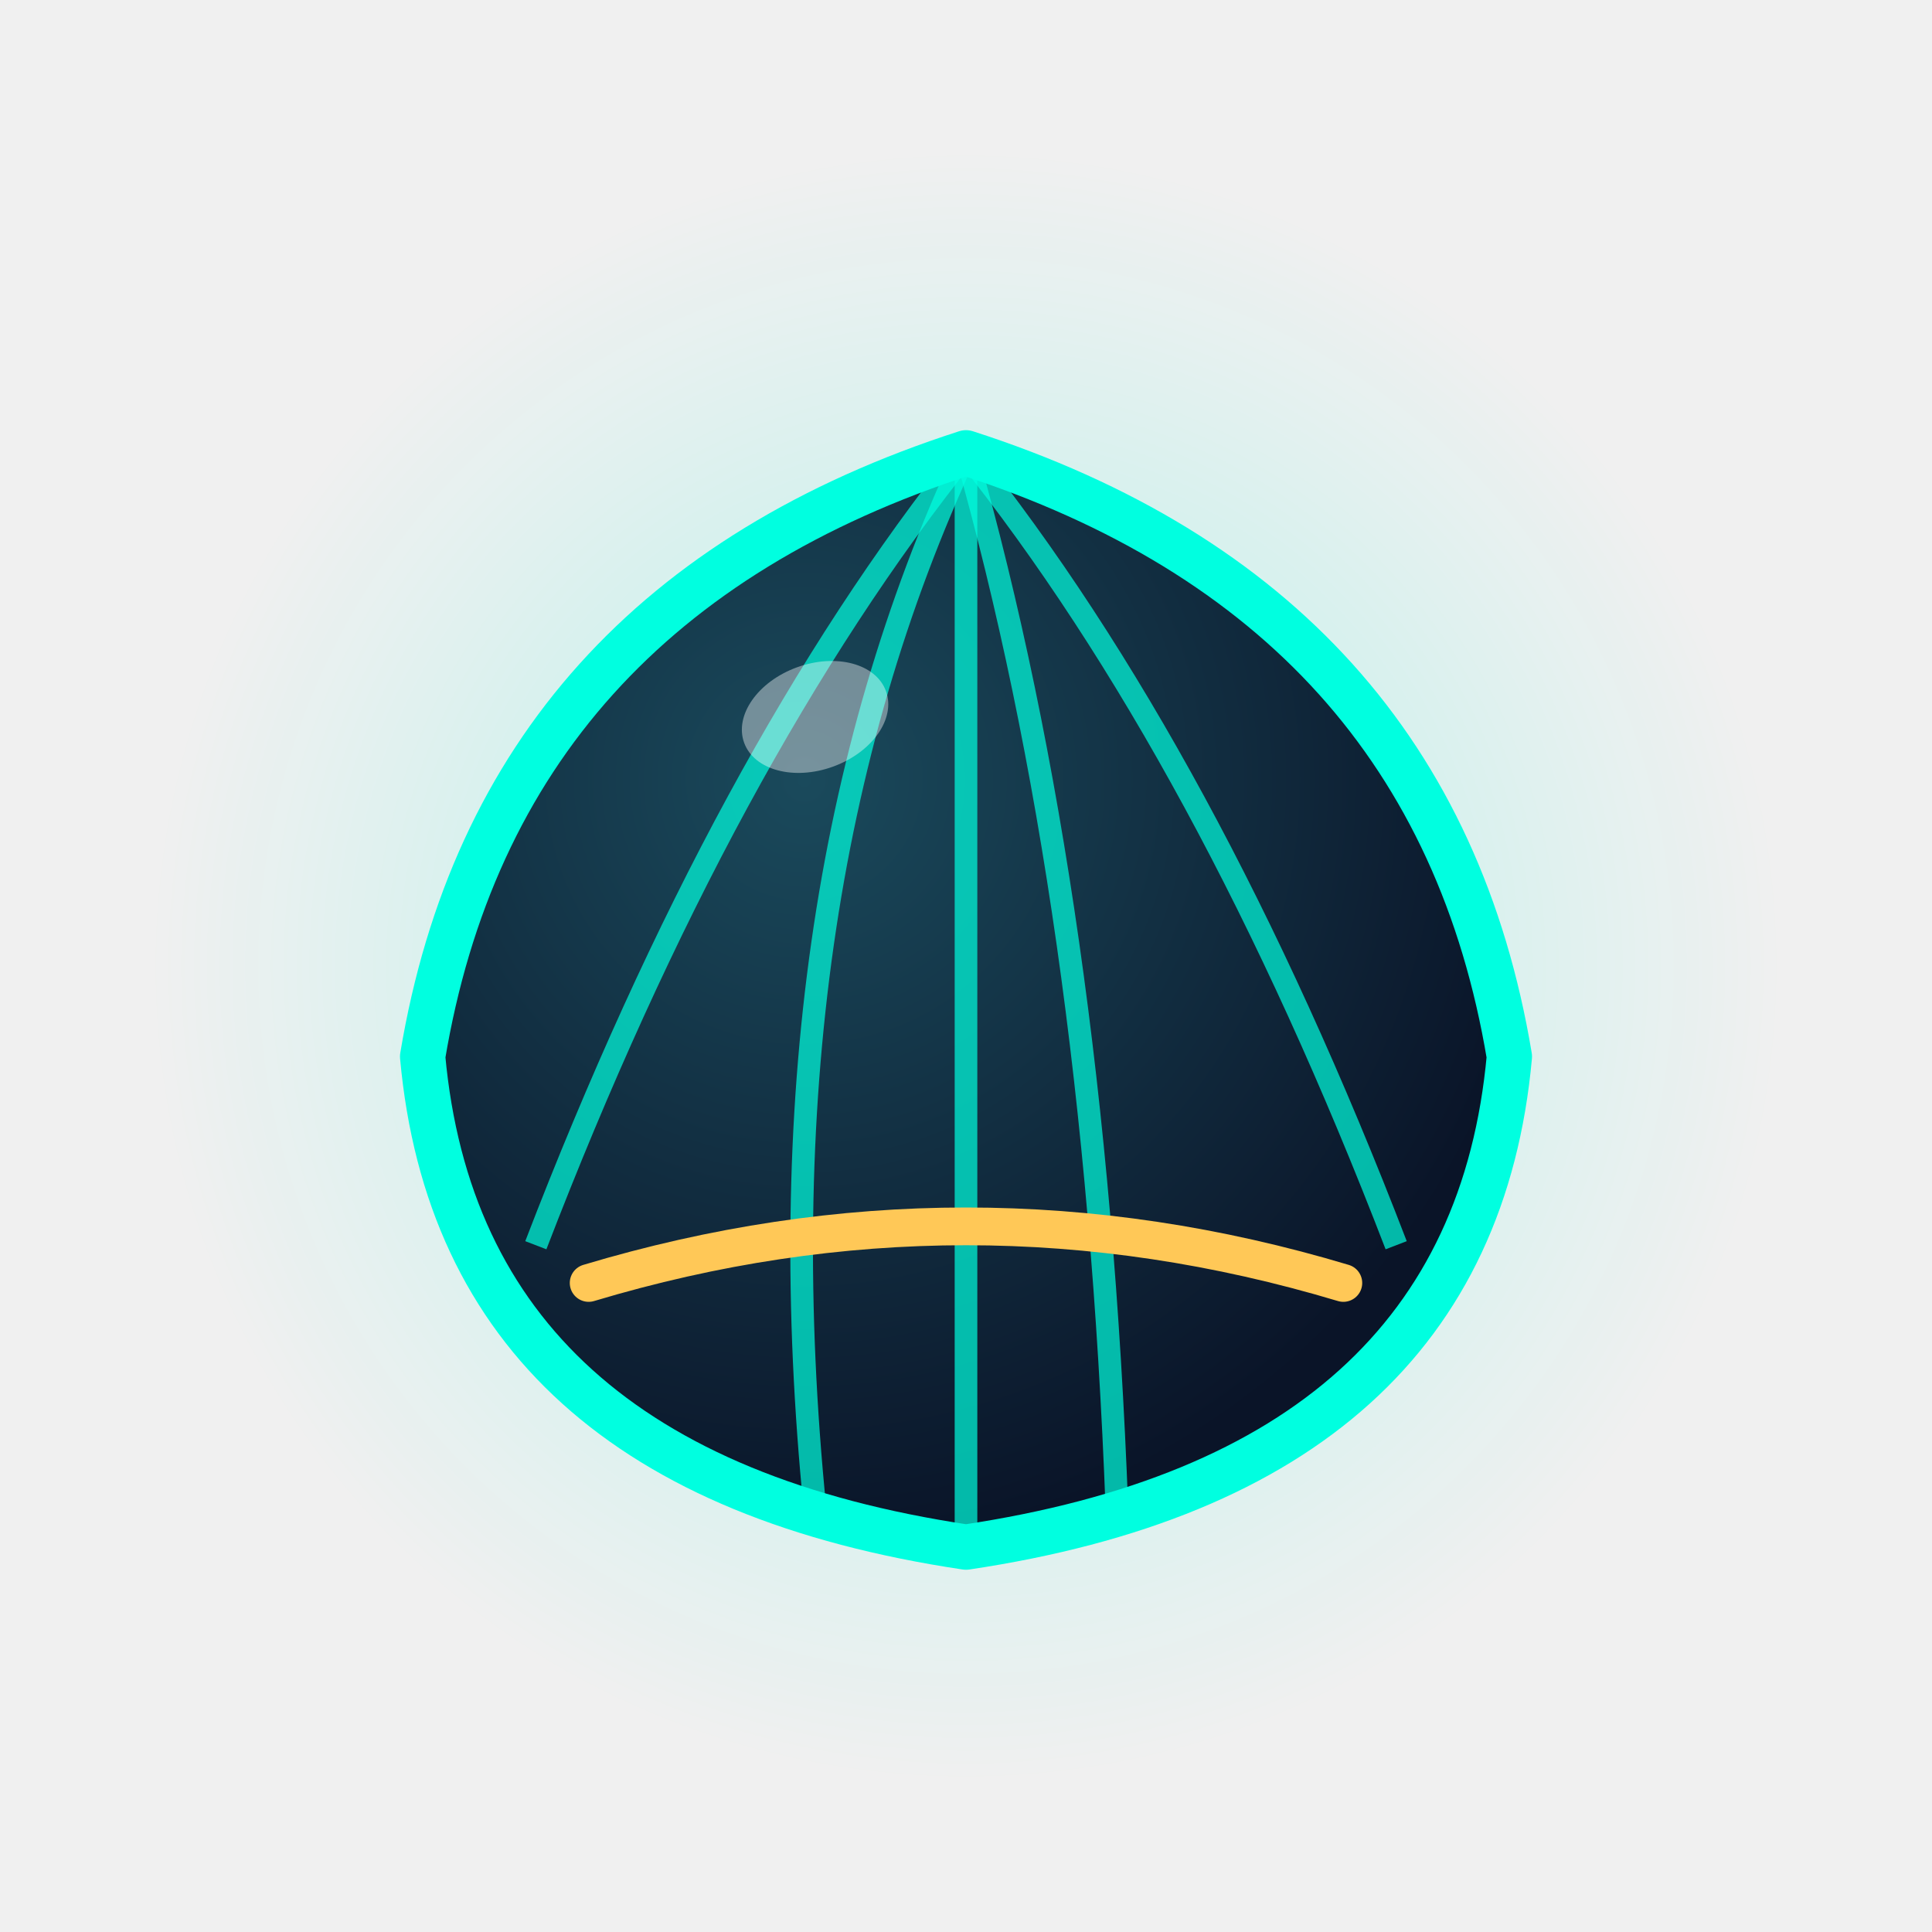
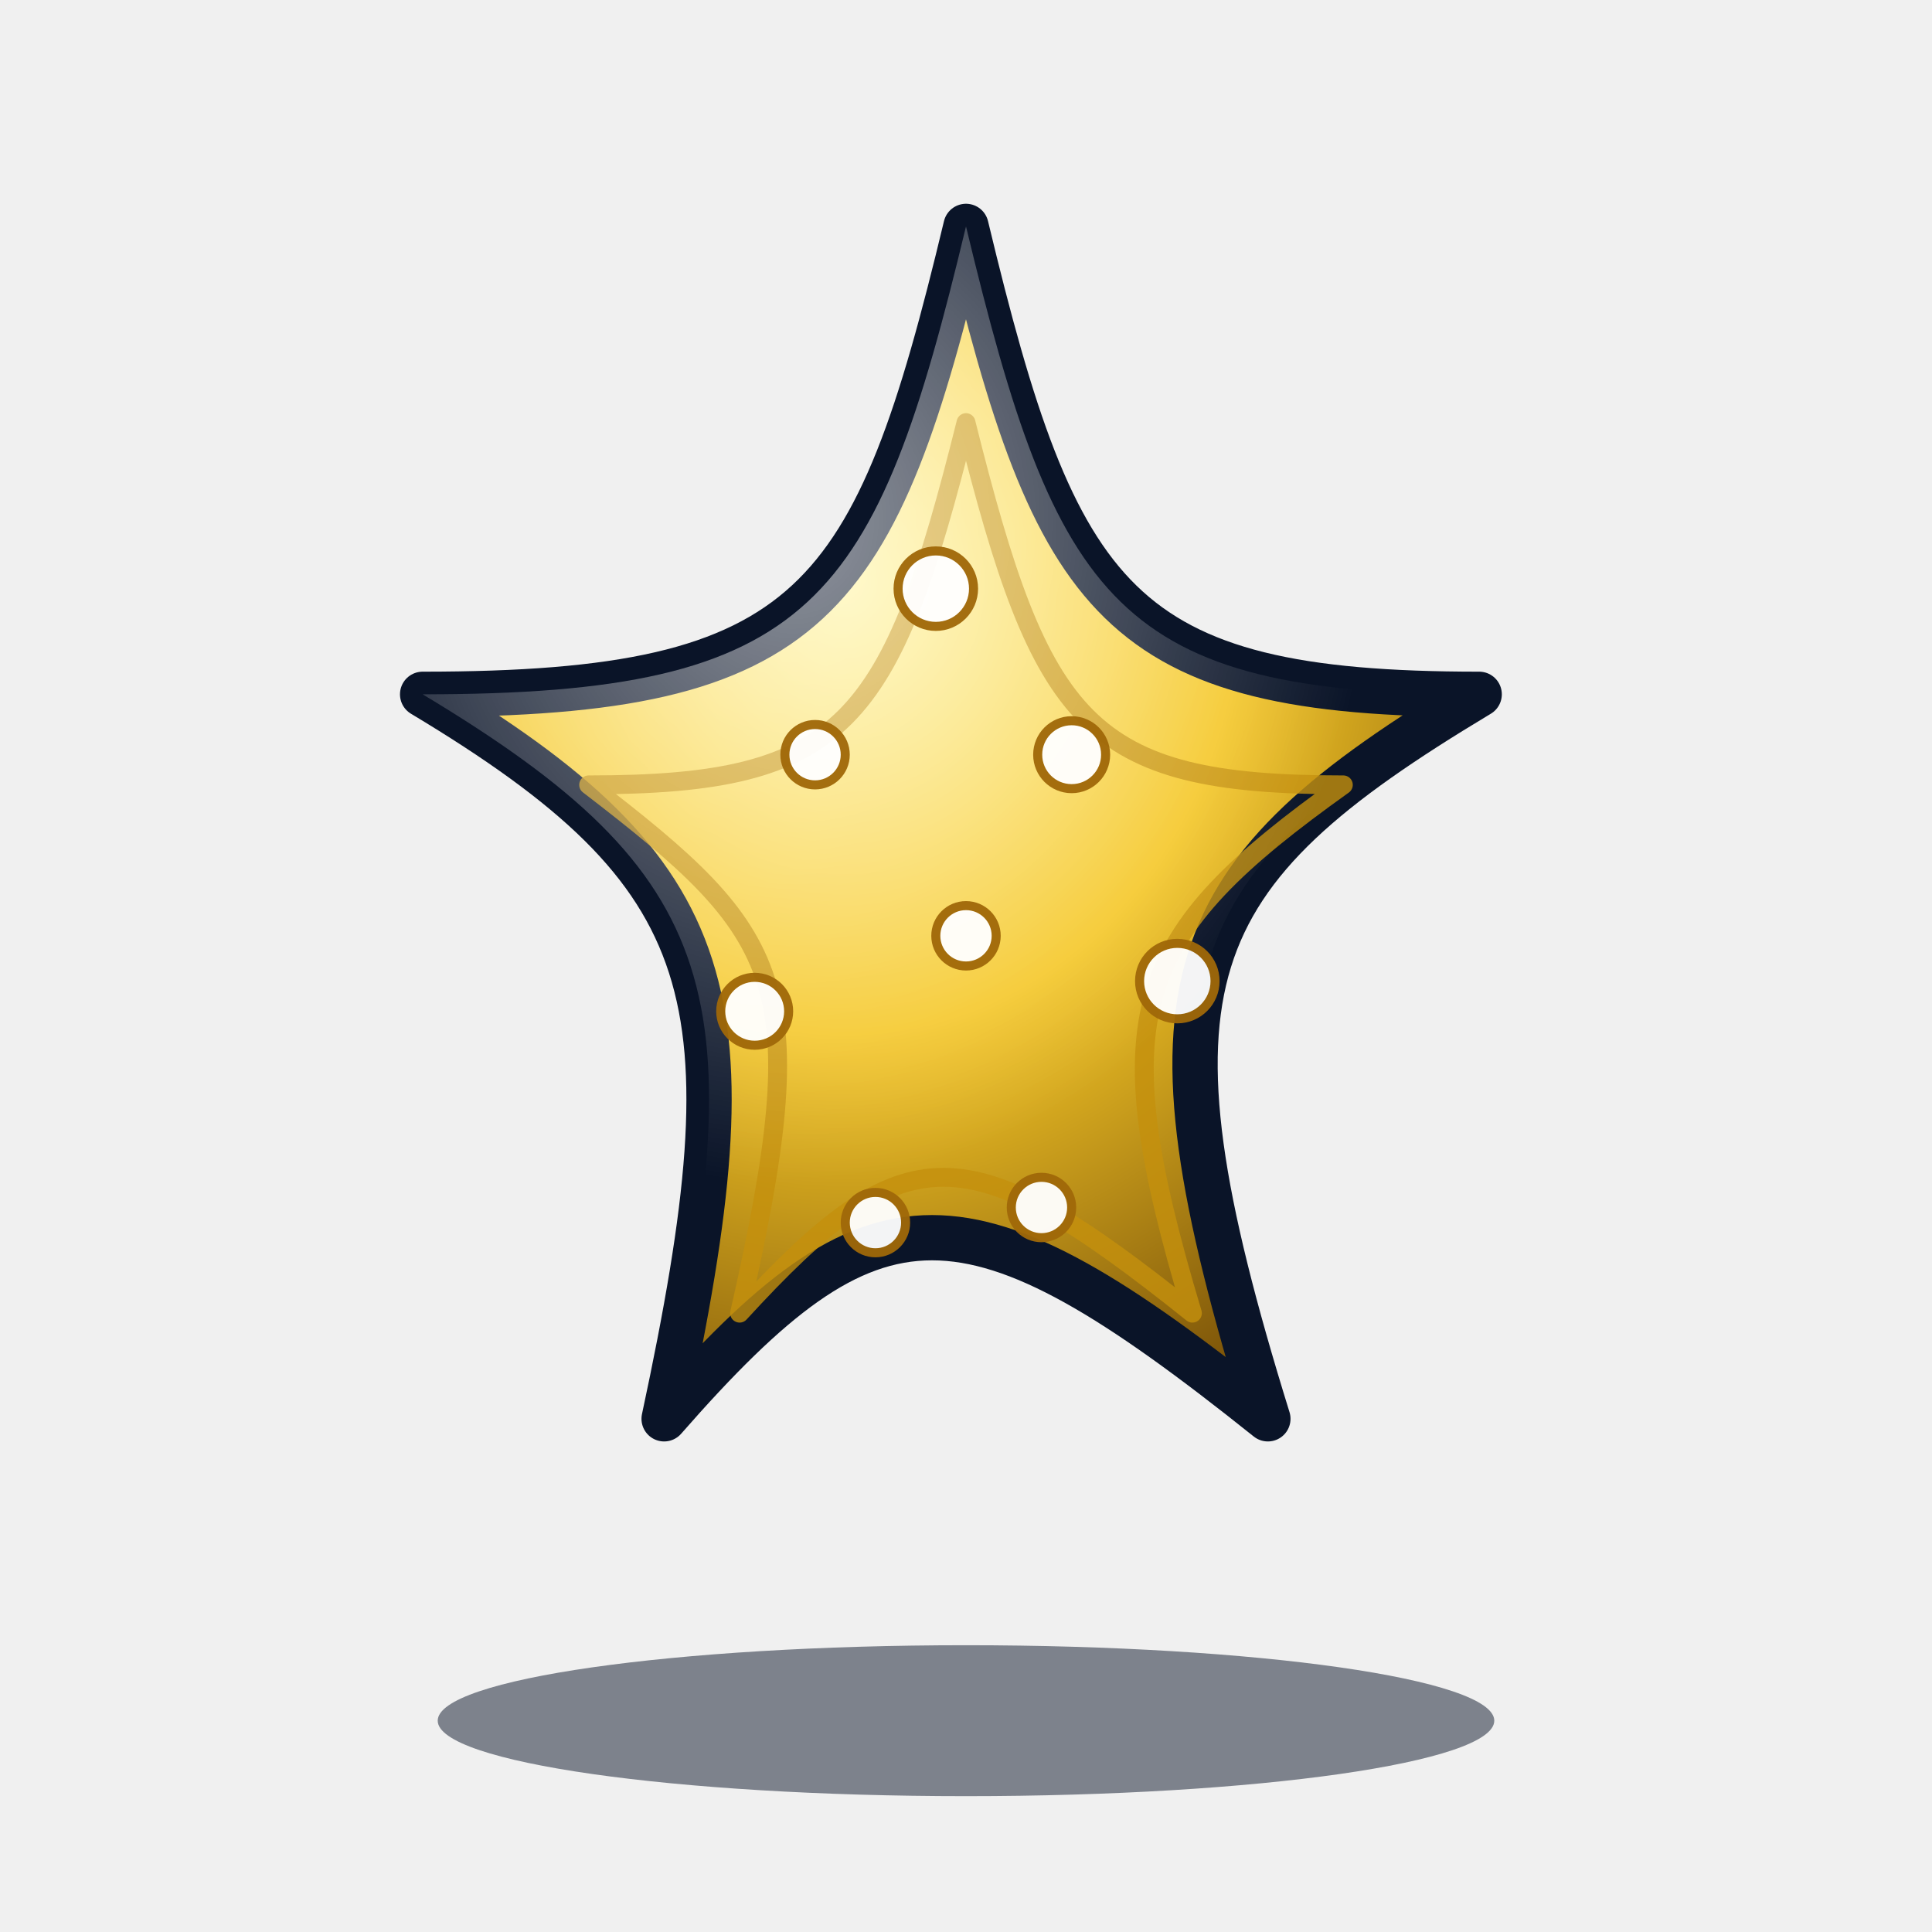
<svg xmlns="http://www.w3.org/2000/svg" viewBox="0 0 256 256" width="256" height="256">
  <defs>
-     <radialGradient id="glow2" cx="50%" cy="50%" r="50%">
-       <stop offset="0%" stop-color="#00ffe0" stop-opacity="0.25" />
-       <stop offset="100%" stop-color="#00ffe0" stop-opacity="0" />
+     <radialGradient id="b2y" cx="40%" cy="30%" r="75%">
+       <stop offset="0" stop-color="#fff39a" />
+       <stop offset="0.5" stop-color="#f5c727" />
+       <stop offset="1" stop-color="#7a5208" />
    </radialGradient>
-     <radialGradient id="shell2" cx="35%" cy="30%" r="70%">
-       <stop offset="0%" stop-color="#1a4a5c" />
-       <stop offset="100%" stop-color="#0a1428" />
+     <radialGradient id="hl2" cx="35%" cy="25%" r="55%">
+       <stop offset="0" stop-color="#ffffff" stop-opacity="0.55" />
+       <stop offset="1" stop-color="#ffffff" stop-opacity="0" />
    </radialGradient>
  </defs>
-   <ellipse cx="128" cy="128" rx="110" ry="110" fill="url(#glow2)" />
-   <path d="M128 60 Q190 80 200 140 Q195 195 128 205 Q61 195 56 140 Q66 80 128 60 Z" fill="url(#shell2)" stroke="#00ffe0" stroke-width="6" stroke-linejoin="round" />
-   <path d="M128 60 Q145 120 148 200" fill="none" stroke="#00ffe0" stroke-width="3" opacity="0.7" />
-   <path d="M128 60 Q160 100 185 165" fill="none" stroke="#00ffe0" stroke-width="3" opacity="0.7" />
-   <path d="M128 60 Q100 120 108 200" fill="none" stroke="#00ffe0" stroke-width="3" opacity="0.7" />
-   <path d="M128 60 Q96 100 71 165" fill="none" stroke="#00ffe0" stroke-width="3" opacity="0.7" />
-   <path d="M128 60 Q128 130 128 205" fill="none" stroke="#00ffe0" stroke-width="3" opacity="0.7" />
-   <path d="M78 170 Q128 155 178 170" fill="none" stroke="#ffc857" stroke-width="5" stroke-linecap="round" />
-   <ellipse cx="108" cy="95" rx="10" ry="7" fill="white" opacity="0.4" transform="rotate(-20,108,95)" />
+   <ellipse cx="128" cy="228" rx="70" ry="10" fill="#0a1428" opacity="0.5" />
+   <path d="M128 30            C140 80 148 92 196 92            C156 116 150 130 168 188            C128 156 116 156 88 188            C100 132 96 116 56 92            C108 92 116 80 128 30 Z" fill="url(#b2y)" stroke="#0a1428" stroke-width="6" stroke-linejoin="round" />
+   <path d="M128 56            C138 96 144 104 178 104            C150 124 146 134 158 174            C128 150 120 150 98 174            C108 130 104 124 78 104            C112 104 118 96 128 56 Z" fill="none" stroke="#c4900c" stroke-width="2.5" stroke-linejoin="round" opacity="0.8" />
+   <path d="M128 30            C140 80 148 92 196 92            C156 116 150 130 168 188            C128 156 116 156 88 188            C100 132 96 116 56 92            C108 92 116 80 128 30 Z" fill="url(#hl2)" />
+   <g fill="#ffffff" stroke="#a06808" stroke-width="1.2" opacity="0.95">
+     <circle cx="124" cy="78" r="5" />
+     <circle cx="142" cy="100" r="4.5" />
+     <circle cx="108" cy="100" r="4" />
+     <circle cx="156" cy="130" r="5" />
+     <circle cx="100" cy="134" r="4.5" />
+     <circle cx="128" cy="124" r="4" />
+     <circle cx="138" cy="160" r="4" />
+     <circle cx="116" cy="162" r="4" />
+   </g>
</svg>
